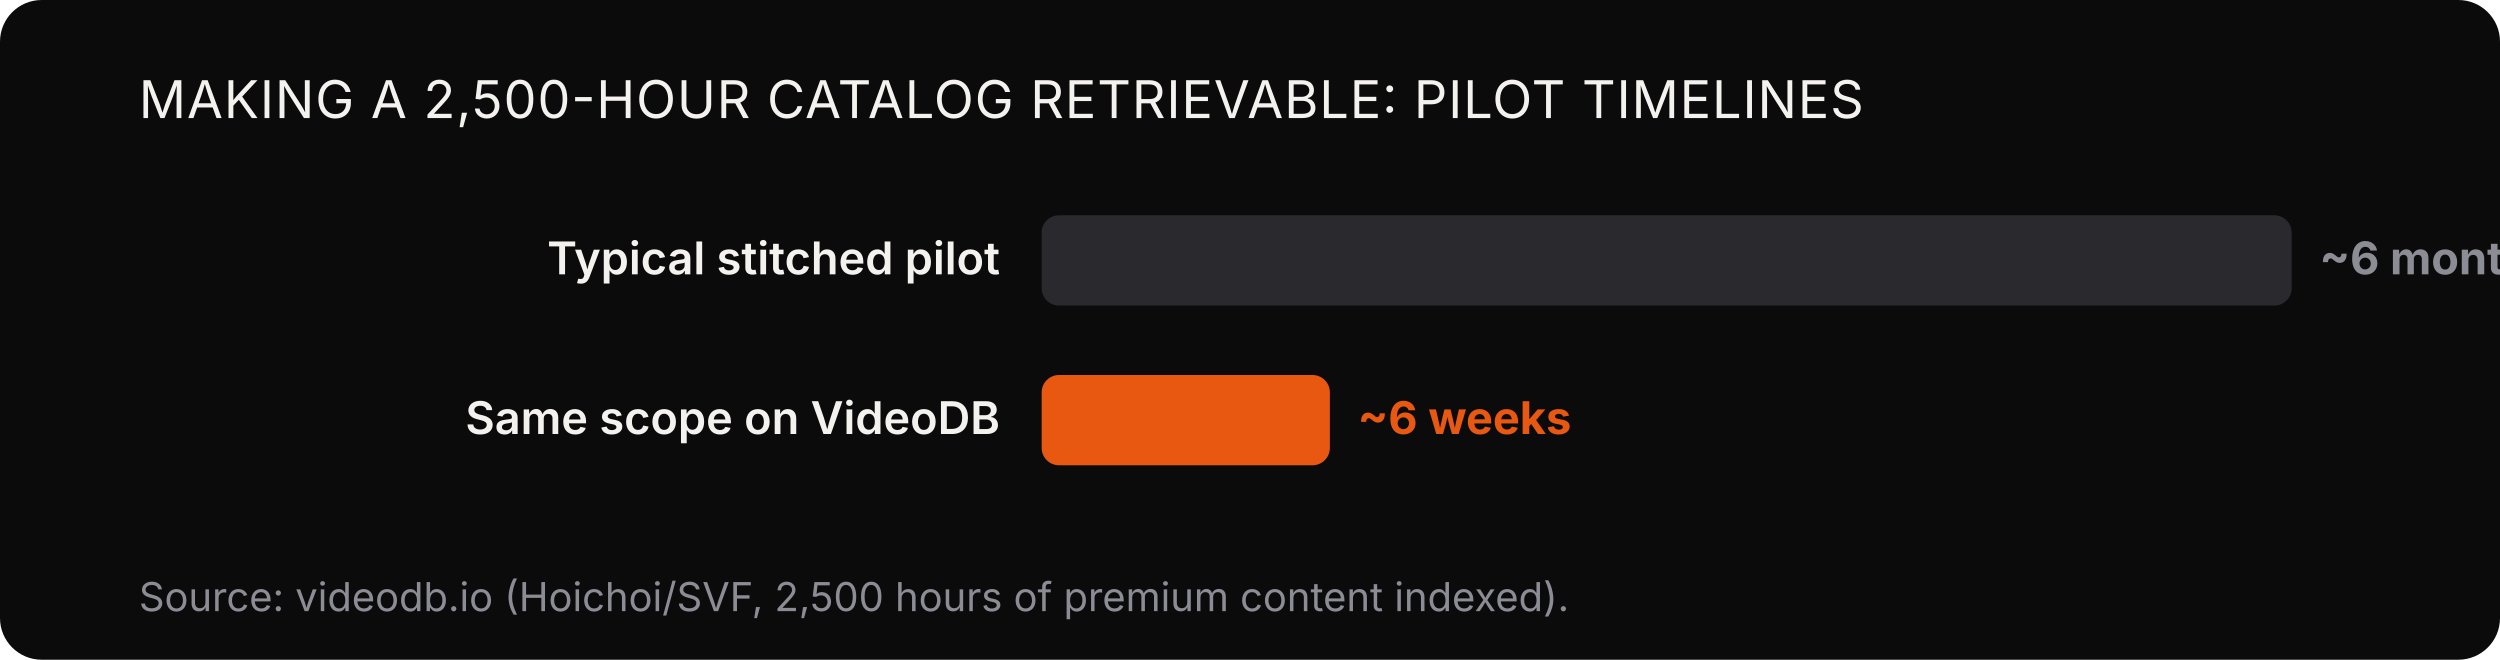
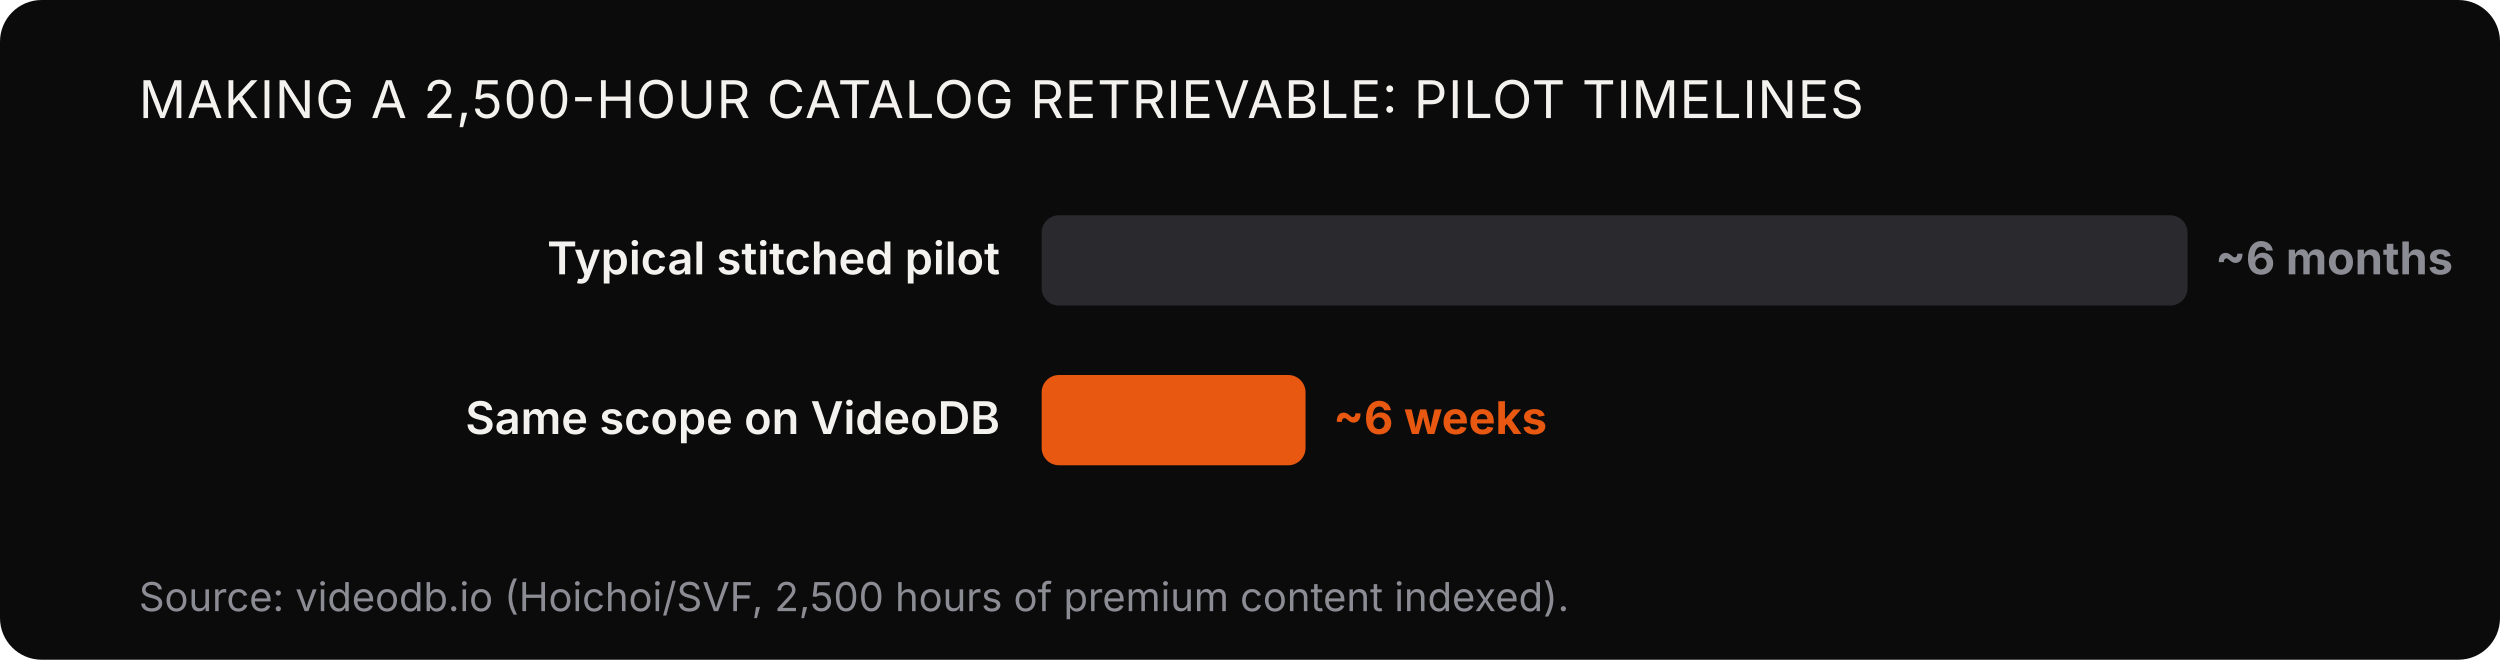
<svg xmlns="http://www.w3.org/2000/svg" viewBox="0 0 720 190" width="720" height="190" font-family="'Inter',system-ui,sans-serif">
  <rect width="720" height="190" rx="12" fill="#0B0B0C" />
  <text x="40" y="34" font-size="15" font-family="'Archivo Black','Inter',sans-serif" fill="#F4F2EE" letter-spacing=".02em">MAKING A 2,500-HOUR CATALOG RETRIEVABLE: PILOT TIMELINES</text>
  <text x="288" y="79" font-size="13" font-weight="600" fill="#F4F2EE" text-anchor="end">Typical stitched pilot</text>
-   <rect x="300" y="62" width="360" height="26" rx="5" fill="#2A2A2E" />
-   <text x="668" y="79" font-size="13" font-weight="700" fill="#8C8C94" style="font-variant-numeric:tabular-nums">~6 months</text>
+   <rect x="300" y="62" width="330" height="26" rx="5" fill="#2A2A2E" />
+   <text x="638" y="79" font-size="13" font-weight="700" fill="#8C8C94" style="font-variant-numeric:tabular-nums">~6 months</text>
  <text x="288" y="125" font-size="13" font-weight="600" fill="#F4F2EE" text-anchor="end">Same scope on VideoDB</text>
-   <rect x="300" y="108" width="83" height="26" rx="5" fill="#E85810" />
-   <text x="391" y="125" font-size="13" font-weight="700" fill="#E85810" style="font-variant-numeric:tabular-nums">~6 weeks</text>
+   <rect x="300" y="108" width="76" height="26" rx="5" fill="#E85810" />
+   <text x="384" y="125" font-size="13" font-weight="700" fill="#E85810" style="font-variant-numeric:tabular-nums">~6 weeks</text>
  <text x="40" y="176" font-size="11.5" fill="#8C8C94">Source: videodb.io (Hoichoi/SVF, 2,500 hours of premium content indexed).</text>
</svg>
